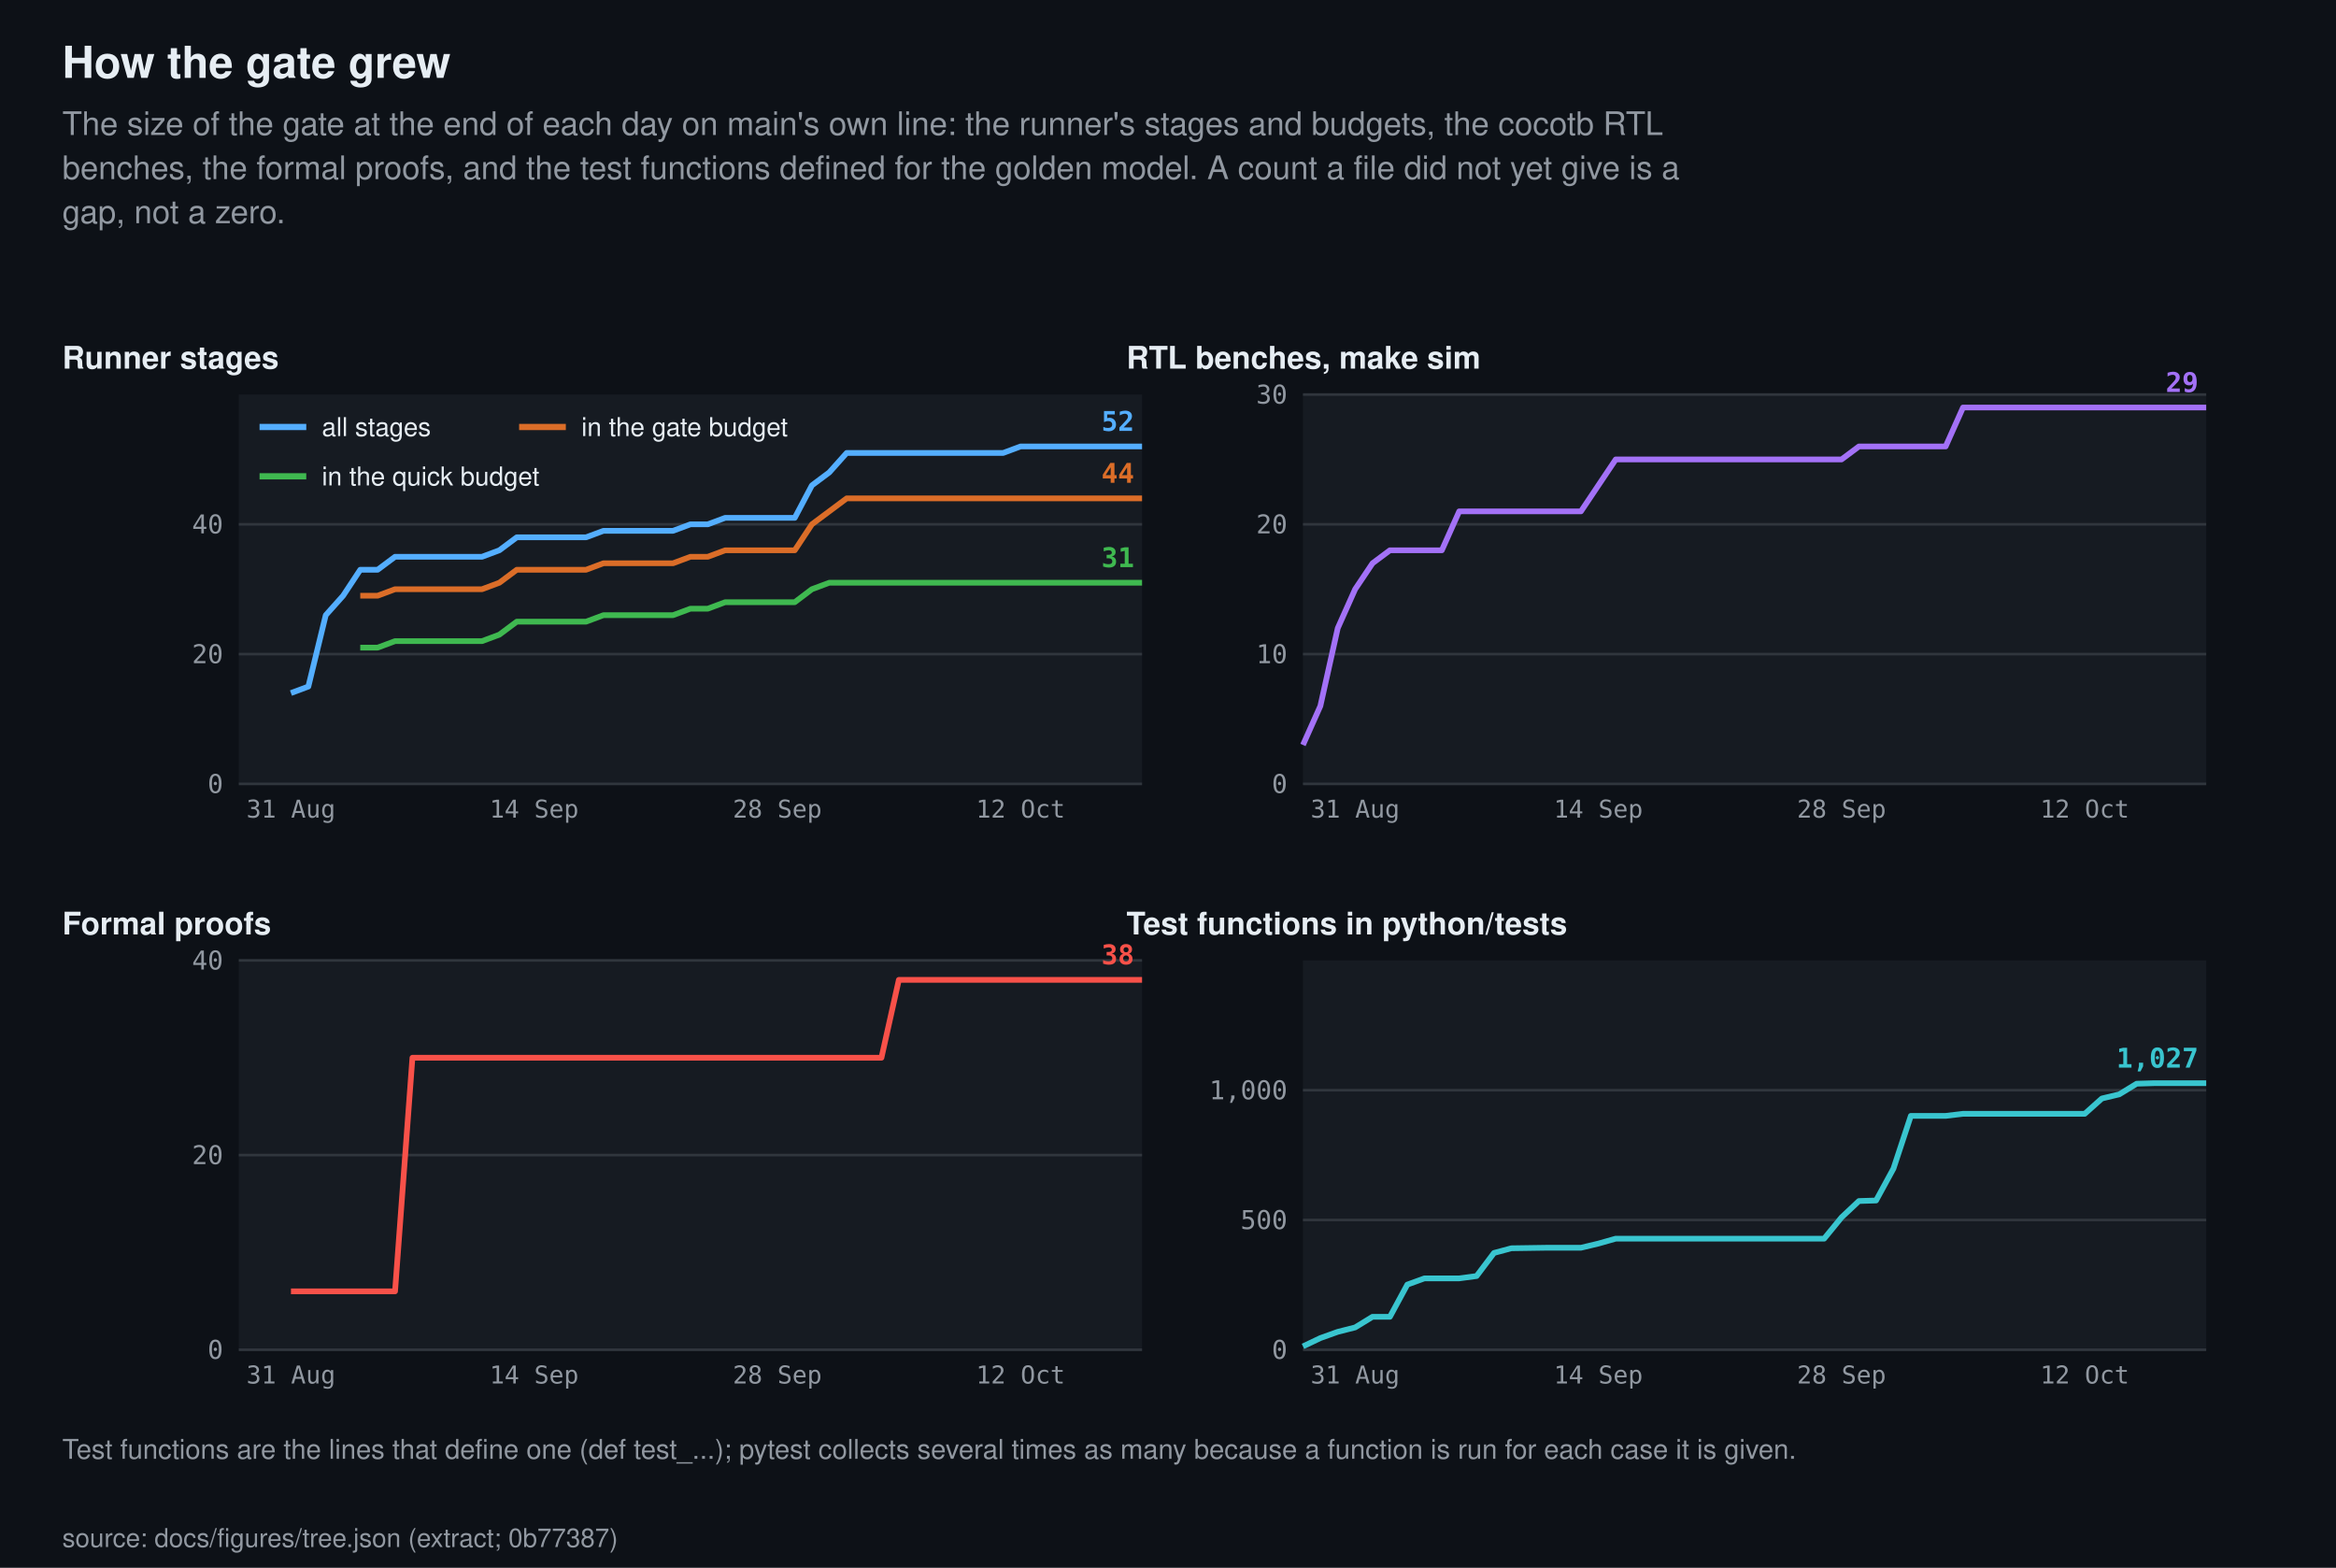
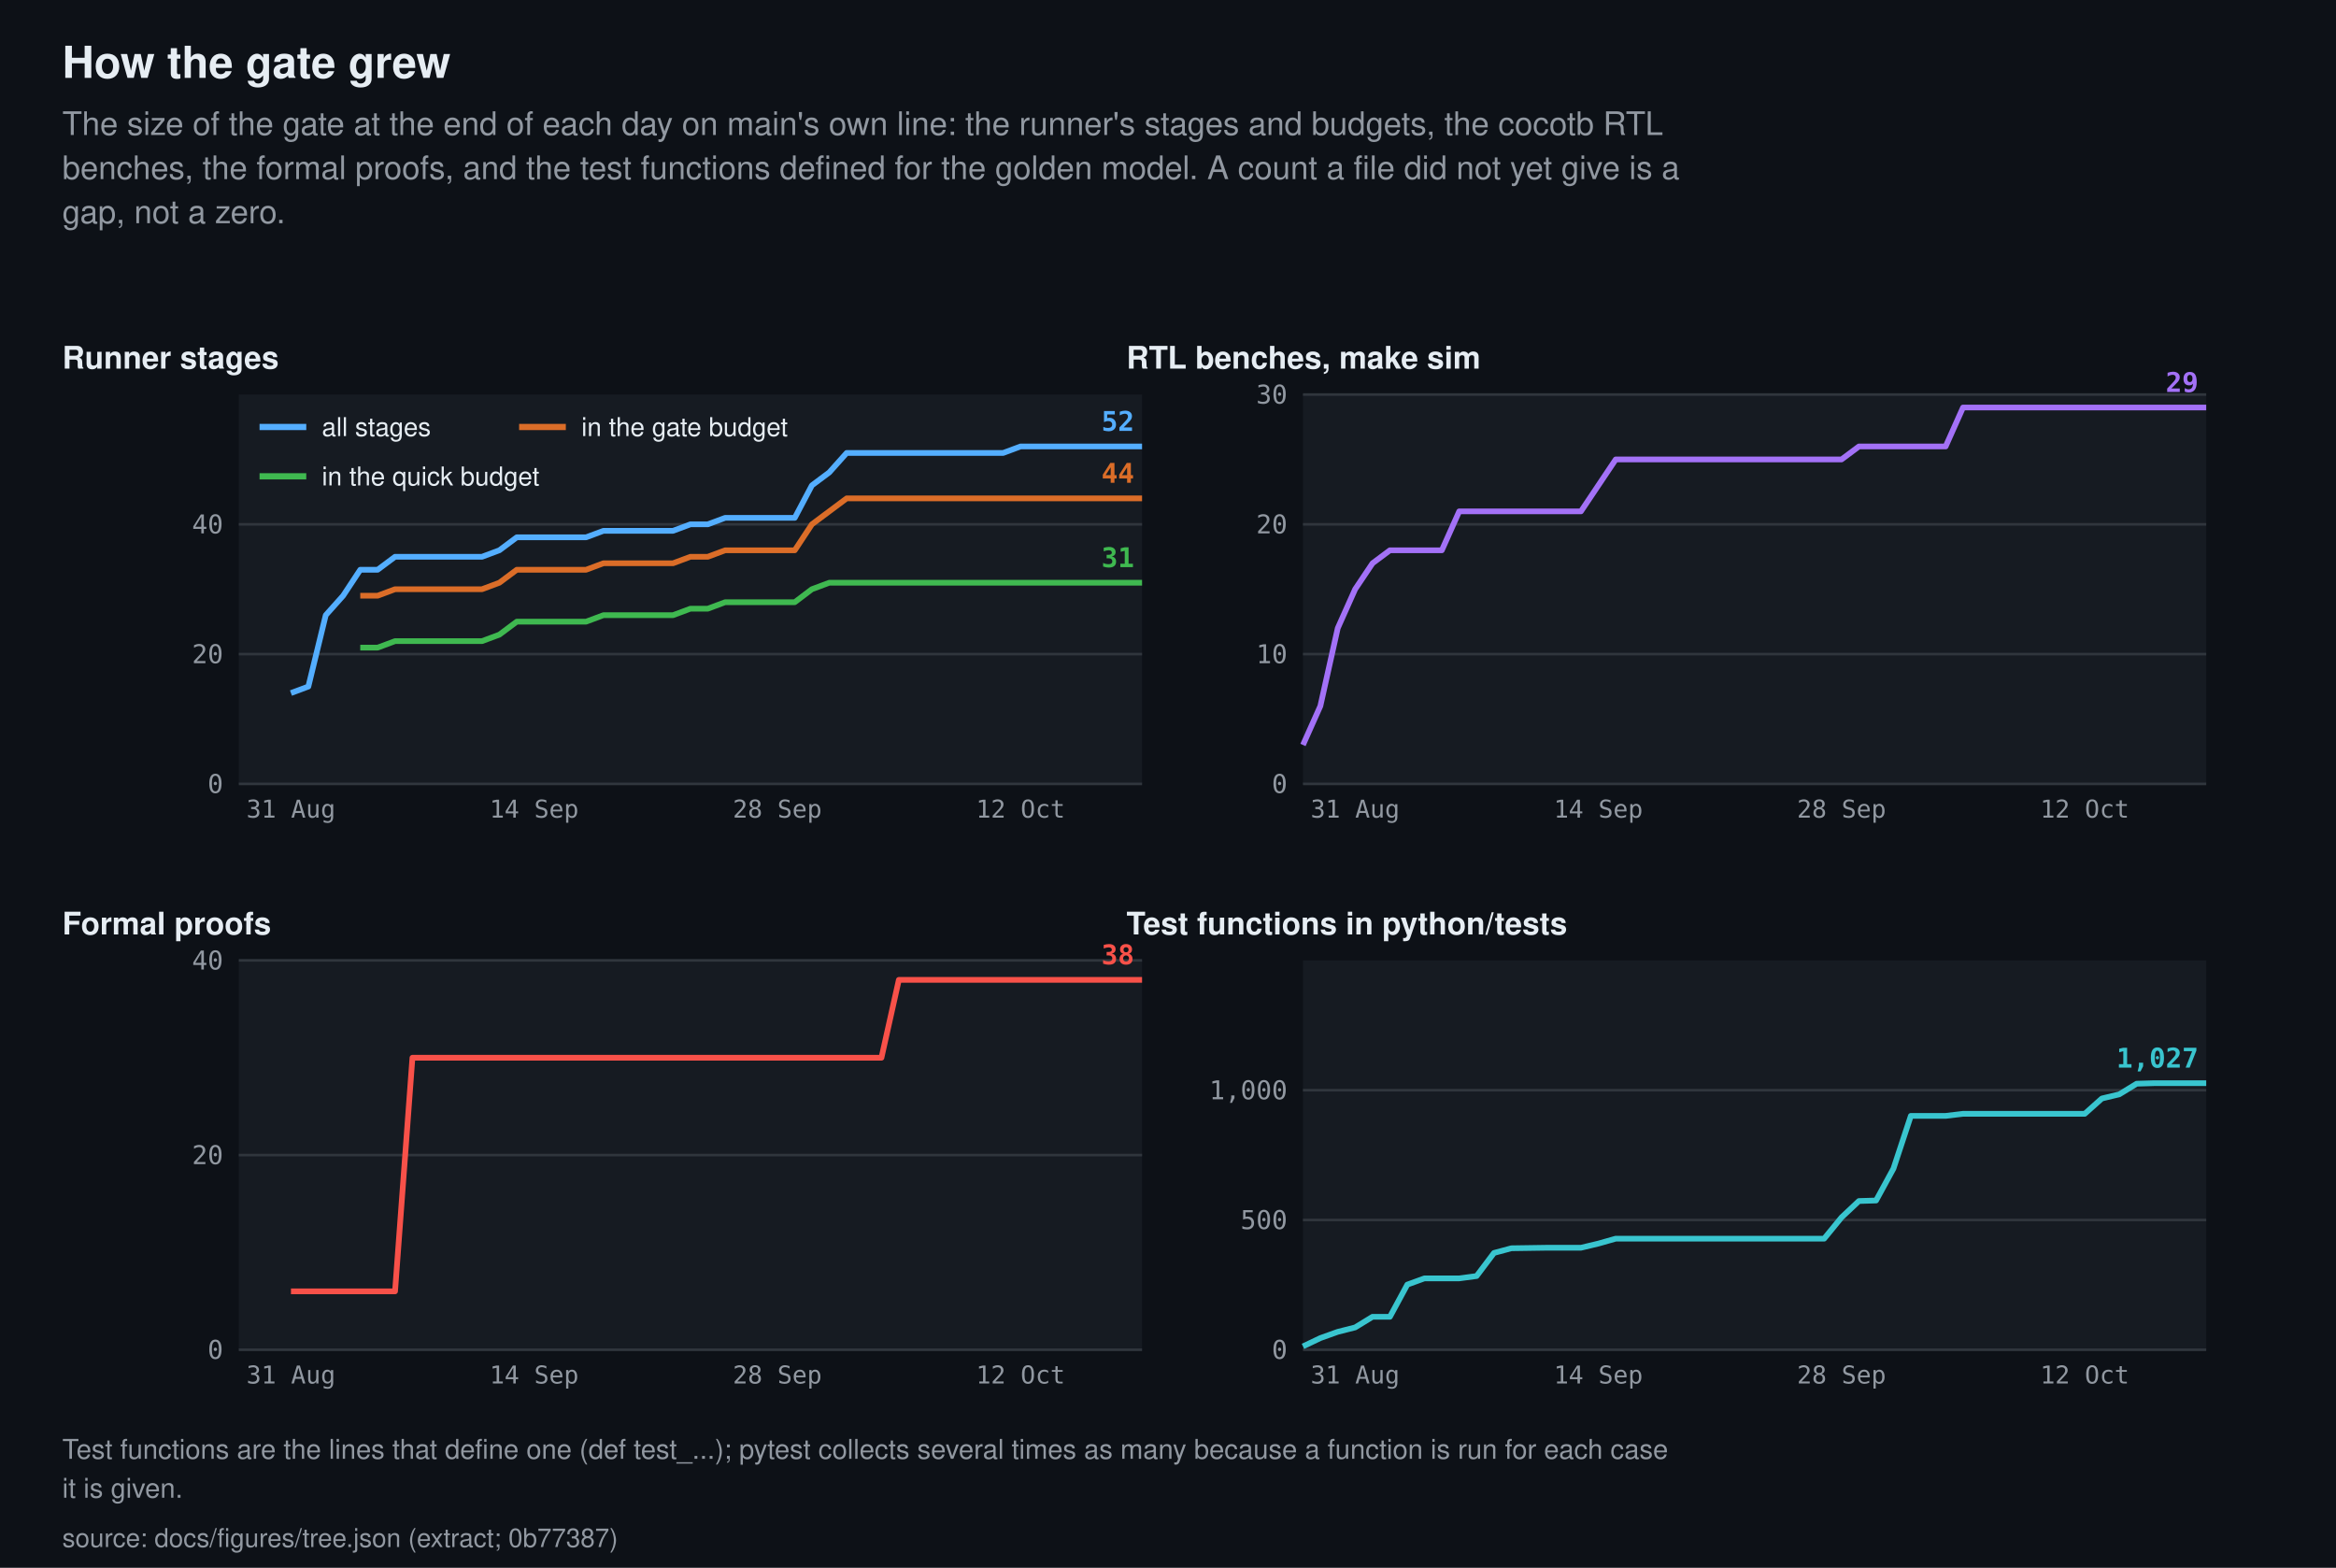
<svg xmlns="http://www.w3.org/2000/svg" width="900" height="604" viewBox="0 0 900 604" role="img" aria-label="Four small charts over time: the verification runner's stages (52, of which 44 in the gate budget and 31 in the quick one), the RTL benches (29), the formal proofs (38) and the golden-model test functions (1,027).">
  <rect width="900" height="604" fill="#0d1117" />
  <text x="24.0" y="30.0" font-family="-apple-system,BlinkMacSystemFont,'Segoe UI',Helvetica,Arial,sans-serif" font-size="17" fill="#e6edf3" font-weight="600">How the gate grew</text>
  <text x="24.0" y="52.0" font-family="-apple-system,BlinkMacSystemFont,'Segoe UI',Helvetica,Arial,sans-serif" font-size="12.5" fill="#9198a1">The size of the gate at the end of each day on main's own line: the runner's stages and budgets, the cocotb RTL</text>
  <text x="24.0" y="69.0" font-family="-apple-system,BlinkMacSystemFont,'Segoe UI',Helvetica,Arial,sans-serif" font-size="12.5" fill="#9198a1">benches, the formal proofs, and the test functions defined for the golden model. A count a file did not yet give is a</text>
  <text x="24.0" y="86.0" font-family="-apple-system,BlinkMacSystemFont,'Segoe UI',Helvetica,Arial,sans-serif" font-size="12.5" fill="#9198a1">gap, not a zero.</text>
  <text x="24.0" y="142.0" font-family="-apple-system,BlinkMacSystemFont,'Segoe UI',Helvetica,Arial,sans-serif" font-size="12" fill="#e6edf3" font-weight="600">Runner stages</text>
  <rect x="92.0" y="152.0" width="348.0" height="150.0" fill="#161b22" />
  <line x1="92.0" y1="302.0" x2="440.0" y2="302.0" stroke="#30363d" stroke-width="1" />
  <text x="86.0" y="305.5" font-family="ui-monospace,SFMono-Regular,'SF Mono',Menlo,Consolas,monospace" font-size="10" fill="#9198a1" text-anchor="end">0</text>
  <line x1="92.0" y1="252.0" x2="440.0" y2="252.0" stroke="#30363d" stroke-width="1" />
  <text x="86.0" y="255.5" font-family="ui-monospace,SFMono-Regular,'SF Mono',Menlo,Consolas,monospace" font-size="10" fill="#9198a1" text-anchor="end">20</text>
  <line x1="92.0" y1="202.0" x2="440.0" y2="202.0" stroke="#30363d" stroke-width="1" />
  <text x="86.0" y="205.5" font-family="ui-monospace,SFMono-Regular,'SF Mono',Menlo,Consolas,monospace" font-size="10" fill="#9198a1" text-anchor="end">40</text>
  <text x="112.1" y="315.0" font-family="ui-monospace,SFMono-Regular,'SF Mono',Menlo,Consolas,monospace" font-size="9.5" fill="#9198a1" text-anchor="middle">31 Aug</text>
  <text x="205.8" y="315.0" font-family="ui-monospace,SFMono-Regular,'SF Mono',Menlo,Consolas,monospace" font-size="9.5" fill="#9198a1" text-anchor="middle">14 Sep</text>
  <text x="299.5" y="315.0" font-family="ui-monospace,SFMono-Regular,'SF Mono',Menlo,Consolas,monospace" font-size="9.5" fill="#9198a1" text-anchor="middle">28 Sep</text>
  <text x="393.2" y="315.0" font-family="ui-monospace,SFMono-Regular,'SF Mono',Menlo,Consolas,monospace" font-size="9.5" fill="#9198a1" text-anchor="middle">12 Oct</text>
  <path d="M112.1,267.0 L118.8,264.5 L125.5,237.0 L132.2,229.5 L138.8,219.5 L145.5,219.5 L152.2,214.5 L158.9,214.5 L165.6,214.5 L172.3,214.5 L179.0,214.5 L185.7,214.5 L192.4,212.0 L199.1,207.0 L205.8,207.0 L212.5,207.0 L219.2,207.0 L225.8,207.0 L232.5,204.5 L239.2,204.5 L245.9,204.5 L252.6,204.5 L259.3,204.5 L266.0,202.0 L272.7,202.0 L279.4,199.5 L286.1,199.5 L292.8,199.5 L299.5,199.5 L306.2,199.5 L312.8,187.0 L319.5,182.0 L326.2,174.5 L332.9,174.5 L339.6,174.5 L346.3,174.5 L353.0,174.5 L359.7,174.5 L366.4,174.5 L373.1,174.5 L379.8,174.5 L386.5,174.5 L393.2,172.0 L399.8,172.0 L406.5,172.0 L413.2,172.0 L419.9,172.0 L426.6,172.0 L433.3,172.0 L440.0,172.0" fill="none" stroke="#54aeff" stroke-width="2.2" stroke-linejoin="round" />
  <text x="437.0" y="166.0" font-family="ui-monospace,SFMono-Regular,'SF Mono',Menlo,Consolas,monospace" font-size="10.5" fill="#54aeff" font-weight="600" text-anchor="end">52</text>
  <path d="M138.8,229.5 L145.5,229.5 L152.2,227.0 L158.9,227.0 L165.6,227.0 L172.3,227.0 L179.0,227.0 L185.7,227.0 L192.4,224.5 L199.1,219.5 L205.8,219.5 L212.5,219.5 L219.2,219.5 L225.8,219.5 L232.5,217.0 L239.2,217.0 L245.9,217.0 L252.6,217.0 L259.3,217.0 L266.0,214.5 L272.7,214.5 L279.4,212.0 L286.1,212.0 L292.8,212.0 L299.5,212.0 L306.2,212.0 L312.8,202.0 L319.5,197.0 L326.2,192.0 L332.9,192.0 L339.6,192.0 L346.3,192.0 L353.0,192.0 L359.7,192.0 L366.4,192.0 L373.1,192.0 L379.8,192.0 L386.5,192.0 L393.2,192.0 L399.8,192.0 L406.5,192.0 L413.2,192.0 L419.9,192.0 L426.6,192.0 L433.3,192.0 L440.0,192.0" fill="none" stroke="#db6d28" stroke-width="2.2" stroke-linejoin="round" />
  <text x="437.0" y="186.0" font-family="ui-monospace,SFMono-Regular,'SF Mono',Menlo,Consolas,monospace" font-size="10.5" fill="#db6d28" font-weight="600" text-anchor="end">44</text>
  <path d="M138.8,249.5 L145.5,249.5 L152.2,247.0 L158.9,247.0 L165.6,247.0 L172.3,247.0 L179.0,247.0 L185.7,247.0 L192.4,244.5 L199.1,239.5 L205.8,239.5 L212.5,239.5 L219.2,239.5 L225.8,239.5 L232.5,237.0 L239.2,237.0 L245.9,237.0 L252.6,237.0 L259.3,237.0 L266.0,234.5 L272.7,234.5 L279.4,232.0 L286.1,232.0 L292.8,232.0 L299.5,232.0 L306.2,232.0 L312.8,227.0 L319.5,224.5 L326.2,224.5 L332.9,224.5 L339.6,224.5 L346.3,224.5 L353.0,224.5 L359.7,224.5 L366.4,224.5 L373.1,224.5 L379.8,224.5 L386.5,224.5 L393.2,224.5 L399.8,224.5 L406.5,224.5 L413.2,224.5 L419.9,224.5 L426.6,224.5 L433.3,224.5 L440.0,224.5" fill="none" stroke="#3fb950" stroke-width="2.2" stroke-linejoin="round" />
  <text x="437.0" y="218.5" font-family="ui-monospace,SFMono-Regular,'SF Mono',Menlo,Consolas,monospace" font-size="10.5" fill="#3fb950" font-weight="600" text-anchor="end">31</text>
  <line x1="100.0" y1="164.5" x2="118.0" y2="164.5" stroke="#54aeff" stroke-width="2.4" />
  <text x="124.0" y="168.0" font-family="-apple-system,BlinkMacSystemFont,'Segoe UI',Helvetica,Arial,sans-serif" font-size="10" fill="#e6edf3">all stages</text>
  <line x1="200.0" y1="164.5" x2="218.0" y2="164.5" stroke="#db6d28" stroke-width="2.4" />
  <text x="224.0" y="168.0" font-family="-apple-system,BlinkMacSystemFont,'Segoe UI',Helvetica,Arial,sans-serif" font-size="10" fill="#e6edf3">in the gate budget</text>
  <line x1="100.0" y1="183.5" x2="118.0" y2="183.5" stroke="#3fb950" stroke-width="2.4" />
  <text x="124.0" y="187.0" font-family="-apple-system,BlinkMacSystemFont,'Segoe UI',Helvetica,Arial,sans-serif" font-size="10" fill="#e6edf3">in the quick budget</text>
  <text x="434.0" y="142.0" font-family="-apple-system,BlinkMacSystemFont,'Segoe UI',Helvetica,Arial,sans-serif" font-size="12" fill="#e6edf3" font-weight="600">RTL benches, make sim</text>
  <rect x="502.0" y="152.0" width="348.0" height="150.0" fill="#161b22" />
  <line x1="502.0" y1="302.0" x2="850.0" y2="302.0" stroke="#30363d" stroke-width="1" />
  <text x="496.0" y="305.5" font-family="ui-monospace,SFMono-Regular,'SF Mono',Menlo,Consolas,monospace" font-size="10" fill="#9198a1" text-anchor="end">0</text>
  <line x1="502.0" y1="252.0" x2="850.0" y2="252.0" stroke="#30363d" stroke-width="1" />
  <text x="496.0" y="255.5" font-family="ui-monospace,SFMono-Regular,'SF Mono',Menlo,Consolas,monospace" font-size="10" fill="#9198a1" text-anchor="end">10</text>
  <line x1="502.0" y1="202.0" x2="850.0" y2="202.0" stroke="#30363d" stroke-width="1" />
  <text x="496.0" y="205.5" font-family="ui-monospace,SFMono-Regular,'SF Mono',Menlo,Consolas,monospace" font-size="10" fill="#9198a1" text-anchor="end">20</text>
  <line x1="502.0" y1="152.0" x2="850.0" y2="152.0" stroke="#30363d" stroke-width="1" />
  <text x="496.0" y="155.5" font-family="ui-monospace,SFMono-Regular,'SF Mono',Menlo,Consolas,monospace" font-size="10" fill="#9198a1" text-anchor="end">30</text>
  <text x="522.1" y="315.0" font-family="ui-monospace,SFMono-Regular,'SF Mono',Menlo,Consolas,monospace" font-size="9.5" fill="#9198a1" text-anchor="middle">31 Aug</text>
  <text x="615.8" y="315.0" font-family="ui-monospace,SFMono-Regular,'SF Mono',Menlo,Consolas,monospace" font-size="9.5" fill="#9198a1" text-anchor="middle">14 Sep</text>
  <text x="709.5" y="315.0" font-family="ui-monospace,SFMono-Regular,'SF Mono',Menlo,Consolas,monospace" font-size="9.5" fill="#9198a1" text-anchor="middle">28 Sep</text>
  <text x="803.2" y="315.0" font-family="ui-monospace,SFMono-Regular,'SF Mono',Menlo,Consolas,monospace" font-size="9.5" fill="#9198a1" text-anchor="middle">12 Oct</text>
  <path d="M502.0,287.0 L508.7,272.0 L515.4,242.0 L522.1,227.0 L528.8,217.0 L535.5,212.0 L542.2,212.0 L548.8,212.0 L555.5,212.0 L562.2,197.0 L568.9,197.0 L575.6,197.0 L582.3,197.0 L589.0,197.0 L595.7,197.0 L602.4,197.0 L609.1,197.0 L615.8,187.0 L622.5,177.0 L629.2,177.0 L635.8,177.0 L642.5,177.0 L649.2,177.0 L655.9,177.0 L662.6,177.0 L669.3,177.0 L676.0,177.0 L682.7,177.0 L689.4,177.0 L696.1,177.0 L702.8,177.0 L709.5,177.0 L716.2,172.0 L722.8,172.0 L729.5,172.0 L736.2,172.0 L742.9,172.0 L749.6,172.0 L756.3,157.0 L763.0,157.0 L769.7,157.0 L776.4,157.0 L783.1,157.0 L789.8,157.0 L796.5,157.0 L803.2,157.0 L809.8,157.0 L816.5,157.0 L823.2,157.0 L829.9,157.0 L836.6,157.0 L843.3,157.0 L850.0,157.0" fill="none" stroke="#a371f7" stroke-width="2.2" stroke-linejoin="round" />
  <text x="847.0" y="151.0" font-family="ui-monospace,SFMono-Regular,'SF Mono',Menlo,Consolas,monospace" font-size="10.5" fill="#a371f7" font-weight="600" text-anchor="end">29</text>
  <text x="24.0" y="360.0" font-family="-apple-system,BlinkMacSystemFont,'Segoe UI',Helvetica,Arial,sans-serif" font-size="12" fill="#e6edf3" font-weight="600">Formal proofs</text>
  <rect x="92.0" y="370.0" width="348.0" height="150.0" fill="#161b22" />
  <line x1="92.0" y1="520.0" x2="440.0" y2="520.0" stroke="#30363d" stroke-width="1" />
  <text x="86.0" y="523.5" font-family="ui-monospace,SFMono-Regular,'SF Mono',Menlo,Consolas,monospace" font-size="10" fill="#9198a1" text-anchor="end">0</text>
  <line x1="92.0" y1="445.0" x2="440.0" y2="445.0" stroke="#30363d" stroke-width="1" />
  <text x="86.0" y="448.5" font-family="ui-monospace,SFMono-Regular,'SF Mono',Menlo,Consolas,monospace" font-size="10" fill="#9198a1" text-anchor="end">20</text>
  <line x1="92.0" y1="370.0" x2="440.0" y2="370.0" stroke="#30363d" stroke-width="1" />
  <text x="86.0" y="373.5" font-family="ui-monospace,SFMono-Regular,'SF Mono',Menlo,Consolas,monospace" font-size="10" fill="#9198a1" text-anchor="end">40</text>
  <text x="112.1" y="533.0" font-family="ui-monospace,SFMono-Regular,'SF Mono',Menlo,Consolas,monospace" font-size="9.5" fill="#9198a1" text-anchor="middle">31 Aug</text>
  <text x="205.8" y="533.0" font-family="ui-monospace,SFMono-Regular,'SF Mono',Menlo,Consolas,monospace" font-size="9.5" fill="#9198a1" text-anchor="middle">14 Sep</text>
  <text x="299.5" y="533.0" font-family="ui-monospace,SFMono-Regular,'SF Mono',Menlo,Consolas,monospace" font-size="9.5" fill="#9198a1" text-anchor="middle">28 Sep</text>
  <text x="393.2" y="533.0" font-family="ui-monospace,SFMono-Regular,'SF Mono',Menlo,Consolas,monospace" font-size="9.5" fill="#9198a1" text-anchor="middle">12 Oct</text>
  <path d="M112.1,497.5 L118.8,497.5 L125.5,497.5 L132.2,497.5 L138.8,497.5 L145.5,497.5 L152.2,497.5 L158.9,407.5 L165.6,407.5 L172.3,407.5 L179.0,407.5 L185.7,407.5 L192.4,407.5 L199.1,407.5 L205.8,407.5 L212.5,407.5 L219.2,407.5 L225.8,407.5 L232.5,407.5 L239.2,407.5 L245.9,407.5 L252.6,407.5 L259.3,407.5 L266.0,407.5 L272.7,407.5 L279.4,407.5 L286.1,407.5 L292.8,407.5 L299.5,407.5 L306.2,407.5 L312.8,407.5 L319.5,407.5 L326.2,407.5 L332.9,407.5 L339.6,407.5 L346.3,377.5 L353.0,377.5 L359.7,377.5 L366.4,377.5 L373.1,377.5 L379.8,377.5 L386.5,377.5 L393.2,377.5 L399.8,377.5 L406.5,377.5 L413.2,377.5 L419.9,377.5 L426.6,377.5 L433.3,377.5 L440.0,377.5" fill="none" stroke="#f85149" stroke-width="2.2" stroke-linejoin="round" />
  <text x="437.0" y="371.5" font-family="ui-monospace,SFMono-Regular,'SF Mono',Menlo,Consolas,monospace" font-size="10.5" fill="#f85149" font-weight="600" text-anchor="end">38</text>
  <text x="434.0" y="360.0" font-family="-apple-system,BlinkMacSystemFont,'Segoe UI',Helvetica,Arial,sans-serif" font-size="12" fill="#e6edf3" font-weight="600">Test functions in python/tests</text>
  <rect x="502.0" y="370.0" width="348.0" height="150.0" fill="#161b22" />
  <line x1="502.0" y1="520.0" x2="850.0" y2="520.0" stroke="#30363d" stroke-width="1" />
  <text x="496.0" y="523.5" font-family="ui-monospace,SFMono-Regular,'SF Mono',Menlo,Consolas,monospace" font-size="10" fill="#9198a1" text-anchor="end">0</text>
  <line x1="502.0" y1="470.0" x2="850.0" y2="470.0" stroke="#30363d" stroke-width="1" />
  <text x="496.0" y="473.5" font-family="ui-monospace,SFMono-Regular,'SF Mono',Menlo,Consolas,monospace" font-size="10" fill="#9198a1" text-anchor="end">500</text>
  <line x1="502.0" y1="420.0" x2="850.0" y2="420.0" stroke="#30363d" stroke-width="1" />
  <text x="496.0" y="423.5" font-family="ui-monospace,SFMono-Regular,'SF Mono',Menlo,Consolas,monospace" font-size="10" fill="#9198a1" text-anchor="end">1,000</text>
  <text x="522.1" y="533.0" font-family="ui-monospace,SFMono-Regular,'SF Mono',Menlo,Consolas,monospace" font-size="9.5" fill="#9198a1" text-anchor="middle">31 Aug</text>
  <text x="615.8" y="533.0" font-family="ui-monospace,SFMono-Regular,'SF Mono',Menlo,Consolas,monospace" font-size="9.5" fill="#9198a1" text-anchor="middle">14 Sep</text>
  <text x="709.5" y="533.0" font-family="ui-monospace,SFMono-Regular,'SF Mono',Menlo,Consolas,monospace" font-size="9.5" fill="#9198a1" text-anchor="middle">28 Sep</text>
  <text x="803.2" y="533.0" font-family="ui-monospace,SFMono-Regular,'SF Mono',Menlo,Consolas,monospace" font-size="9.5" fill="#9198a1" text-anchor="middle">12 Oct</text>
  <path d="M502.0,518.7 L508.7,515.5 L515.4,513.1 L522.1,511.4 L528.8,507.3 L535.5,507.3 L542.2,494.9 L548.8,492.5 L555.5,492.5 L562.2,492.5 L568.9,491.6 L575.6,482.7 L582.3,480.9 L589.0,480.8 L595.7,480.7 L602.4,480.7 L609.1,480.7 L615.8,479.1 L622.5,477.2 L629.2,477.2 L635.8,477.2 L642.5,477.2 L649.2,477.2 L655.9,477.2 L662.6,477.2 L669.3,477.2 L676.0,477.2 L682.7,477.2 L689.4,477.2 L696.1,477.2 L702.8,477.2 L709.5,469.0 L716.2,462.7 L722.8,462.5 L729.5,450.2 L736.2,429.9 L742.9,429.9 L749.6,429.9 L756.3,429.1 L763.0,429.1 L769.7,429.1 L776.4,429.1 L783.1,429.1 L789.8,429.1 L796.5,429.1 L803.2,429.1 L809.8,423.2 L816.5,421.6 L823.2,417.5 L829.9,417.3 L836.6,417.3 L843.3,417.3 L850.0,417.3" fill="none" stroke="#39c5cf" stroke-width="2.2" stroke-linejoin="round" />
  <text x="847.0" y="411.3" font-family="ui-monospace,SFMono-Regular,'SF Mono',Menlo,Consolas,monospace" font-size="10.5" fill="#39c5cf" font-weight="600" text-anchor="end">1,027</text>
-   <text x="24.0" y="562.0" font-family="-apple-system,BlinkMacSystemFont,'Segoe UI',Helvetica,Arial,sans-serif" font-size="10.5" fill="#9198a1">Test functions are the lines that define one (def test_...); pytest collects several times as many because a function is run for each case it is given.</text>
+   <text x="24.0" y="562.0" font-family="-apple-system,BlinkMacSystemFont,'Segoe UI',Helvetica,Arial,sans-serif" font-size="10.5" fill="#9198a1">Test functions are the lines that define one (def test_...); pytest collects several times as many because a function is run for each case</text>
+   <text x="24.0" y="577.0" font-family="-apple-system,BlinkMacSystemFont,'Segoe UI',Helvetica,Arial,sans-serif" font-size="10.5" fill="#9198a1">it is given.</text>
  <text x="24.0" y="596.0" font-family="-apple-system,BlinkMacSystemFont,'Segoe UI',Helvetica,Arial,sans-serif" font-size="10" fill="#9198a1">source: docs/figures/tree.json (extract; 0b77387)</text>
</svg>
